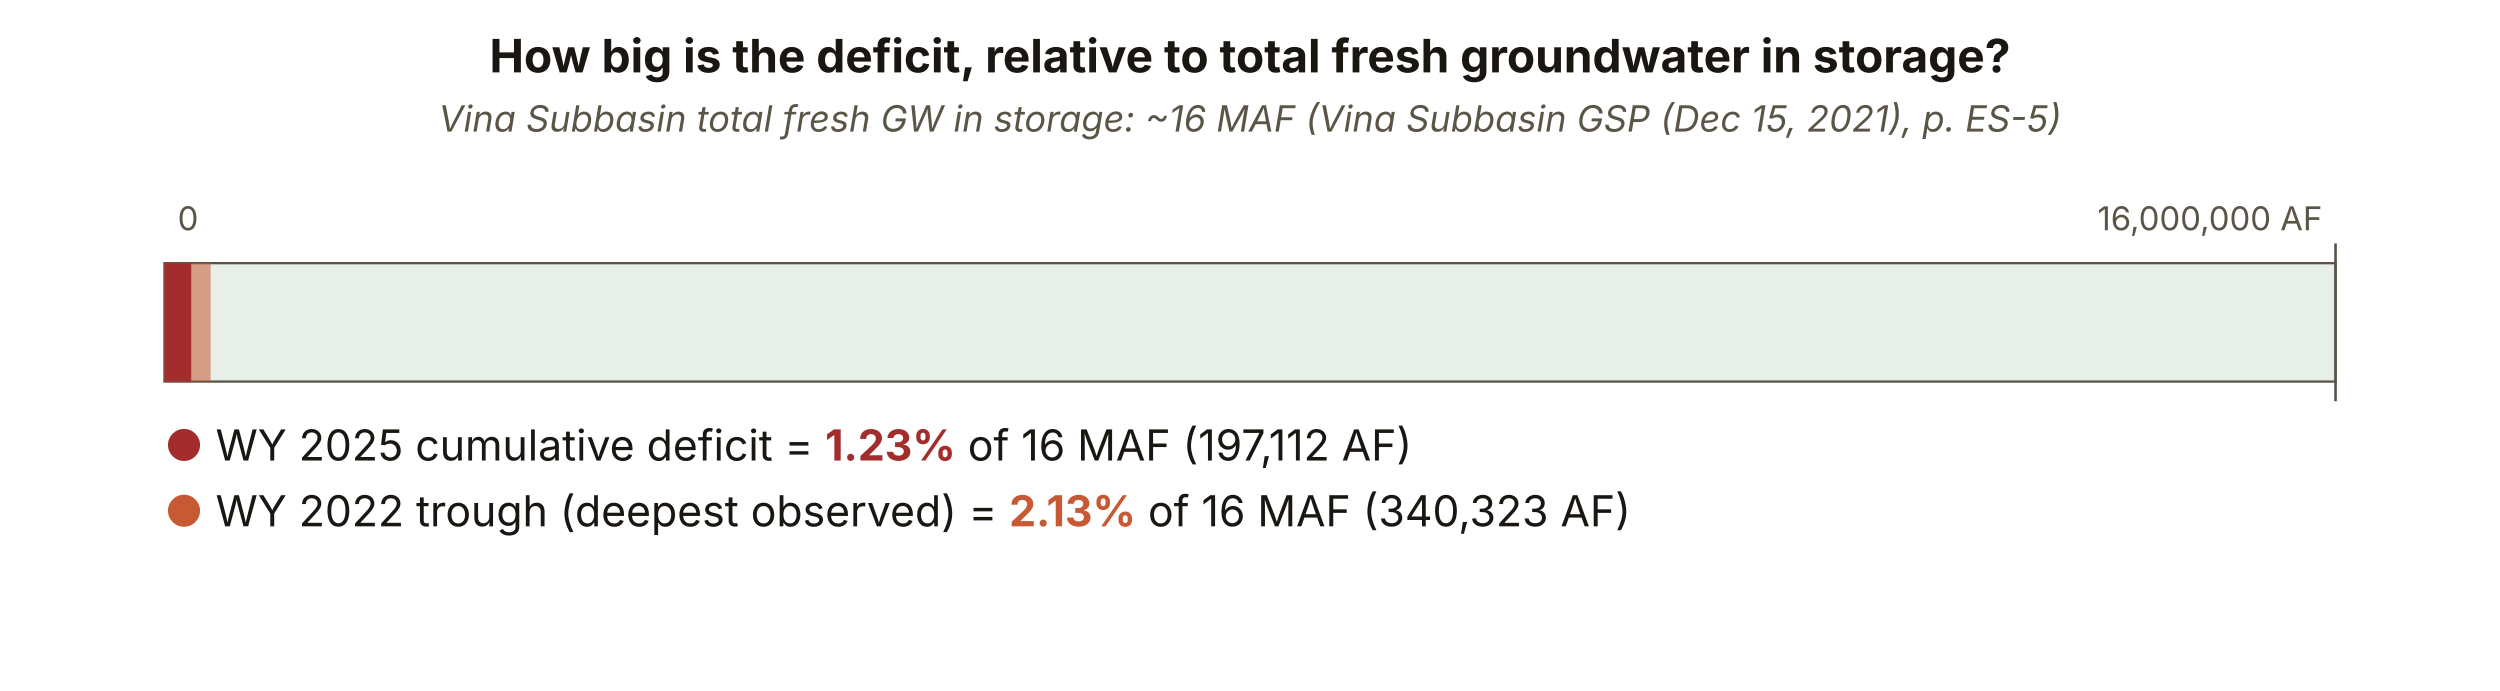
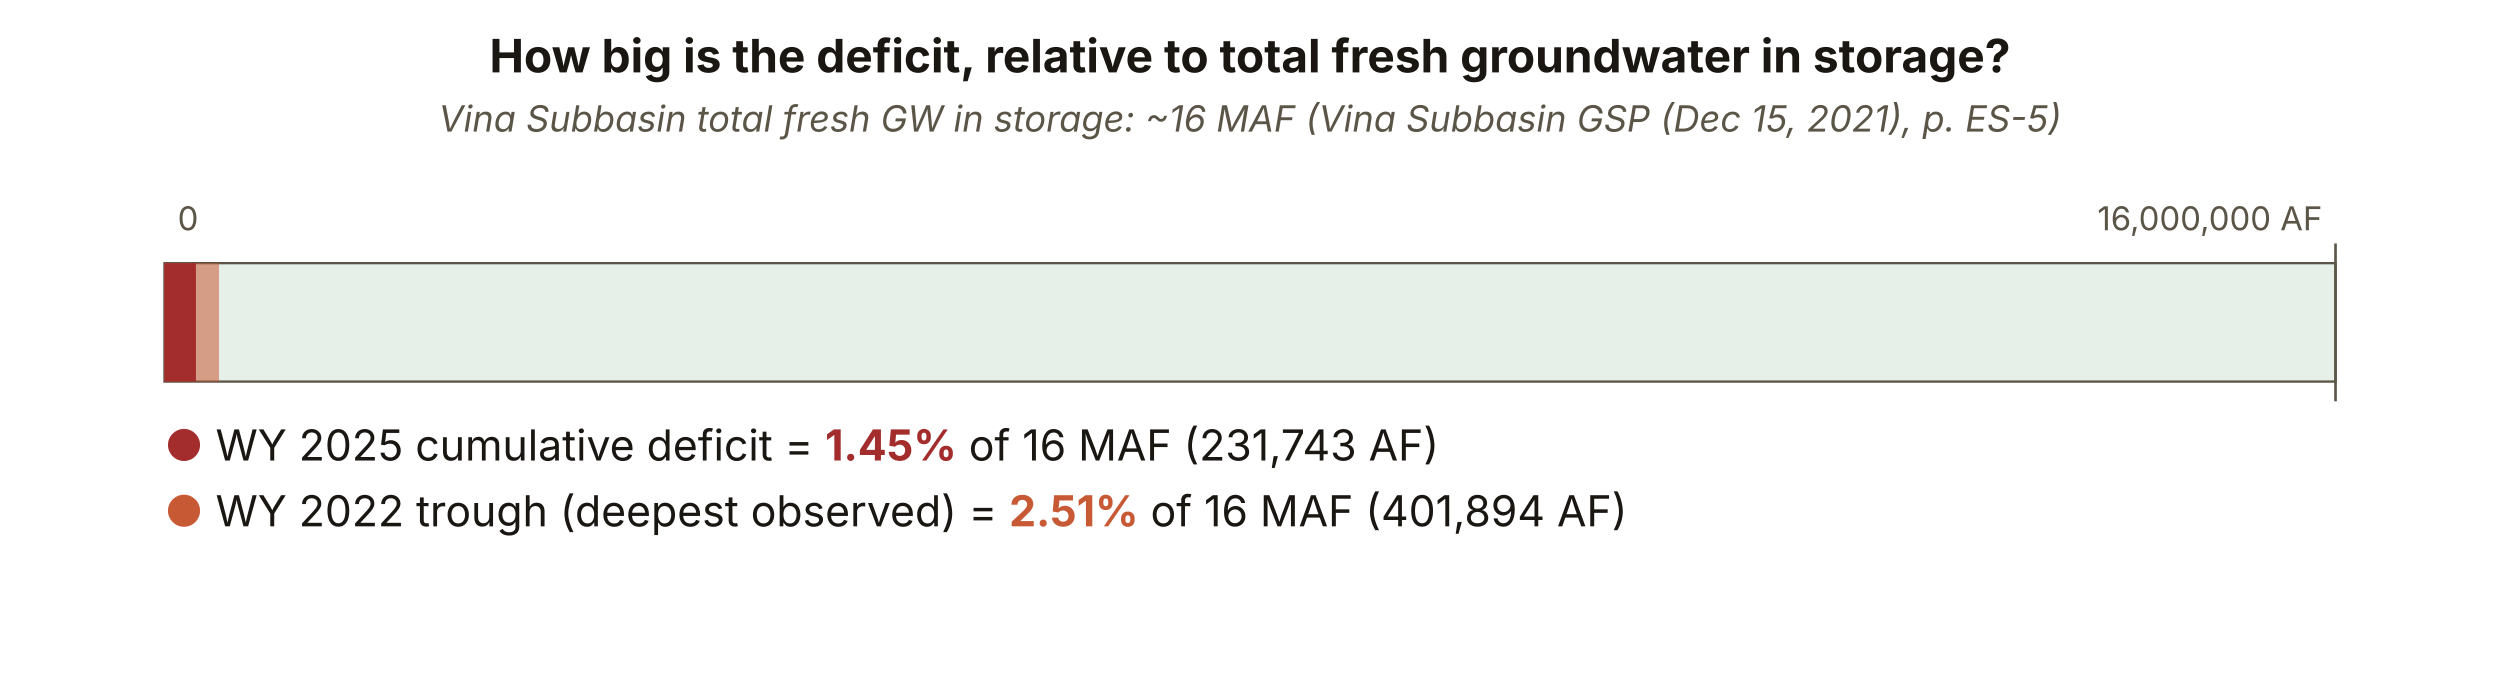
<svg xmlns="http://www.w3.org/2000/svg" viewBox="0 0 760 210" style="background:#fafaf7;font-family:'Inter',ui-sans-serif,system-ui;width:100%;height:auto;display:block;">
  <text x="380.0" y="22" text-anchor="middle" font-size="14" font-weight="700" fill="#1a1612">How big is the deficit, relative to total fresh groundwater in storage?</text>
  <text x="380.0" y="40" text-anchor="middle" font-size="11" fill="#5b5547" font-style="italic">Vina Subbasin total fresh GW in storage: ~16 MAF (Vina Subbasin GSP (Dec 15, 2021), p. ES-5)</text>
  <rect x="50" y="80" width="660" height="36" fill="#e6f0e8" stroke="#5b5547" stroke-width="0.7" />
-   <rect x="50" y="80" width="14.04" height="36" fill="#c75a35" fill-opacity="0.55" />
-   <rect x="50" y="80" width="8.13" height="36" fill="#a32d2d" />
+   <rect x="50" y="80" width="16.58" height="36" fill="#c75a35" fill-opacity="0.55" />
+   <rect x="50" y="80" width="9.56" height="36" fill="#a32d2d" />
  <line x1="710" y1="74" x2="710" y2="122" stroke="#5b5547" stroke-width="0.8" />
  <text x="706" y="70" text-anchor="end" font-size="10" fill="#5b5547">16,000,000 AF</text>
  <text x="54" y="70" font-size="10" fill="#5b5547">0</text>
  <text x="50" y="140" font-size="13" fill="#1a1612">
-     <tspan font-weight="700" fill="#a32d2d">●</tspan> WY 2025 cumulative deficit = <tspan font-weight="700" fill="#a32d2d">1.23%</tspan> of 16 MAF (197,112 AF)</text>
+     <tspan font-weight="700" fill="#a32d2d">●</tspan> WY 2025 cumulative deficit = <tspan font-weight="700" fill="#a32d2d">1.45%</tspan> of 16 MAF (231,743 AF)</text>
  <text x="50" y="160" font-size="13" fill="#1a1612">
-     <tspan font-weight="700" fill="#c75a35">●</tspan> WY 2022 trough (deepest observed) = <tspan font-weight="700" fill="#c75a35">2.13%</tspan> of 16 MAF (340,323 AF)</text>
+     <tspan font-weight="700" fill="#c75a35">●</tspan> WY 2022 trough (deepest observed) = <tspan font-weight="700" fill="#c75a35">2.51%</tspan> of 16 MAF (401,894 AF)</text>
</svg>
